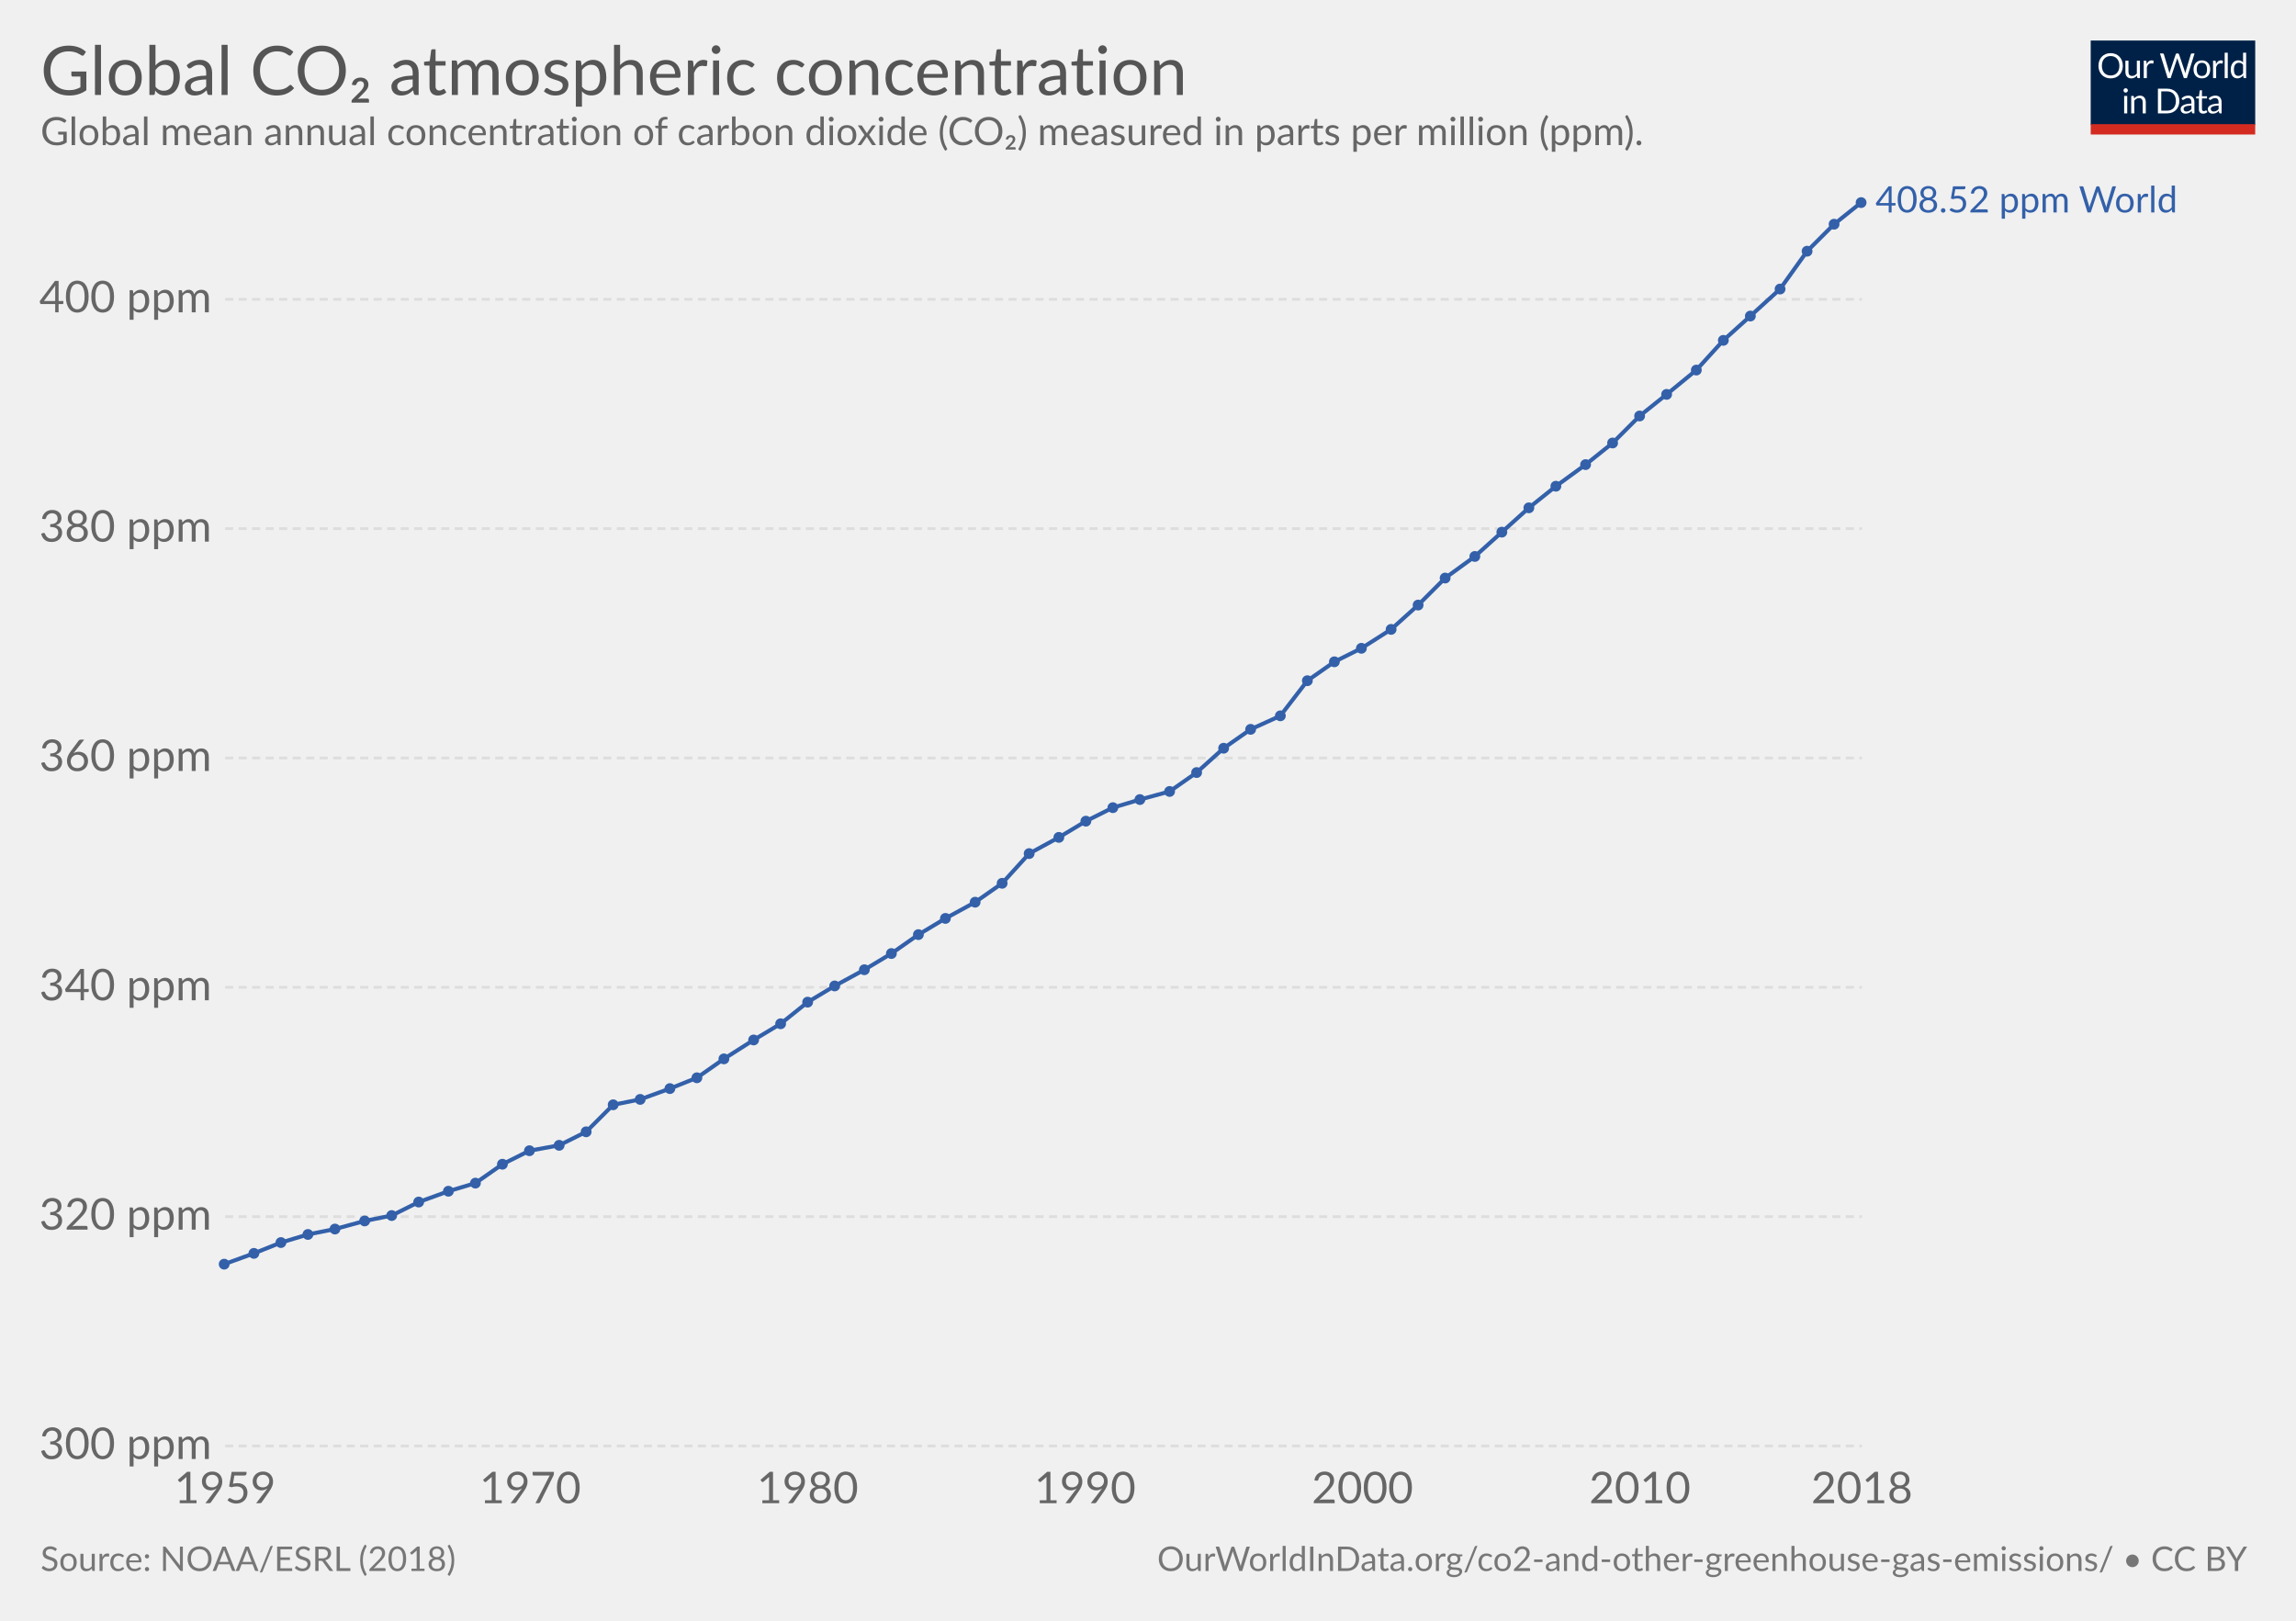
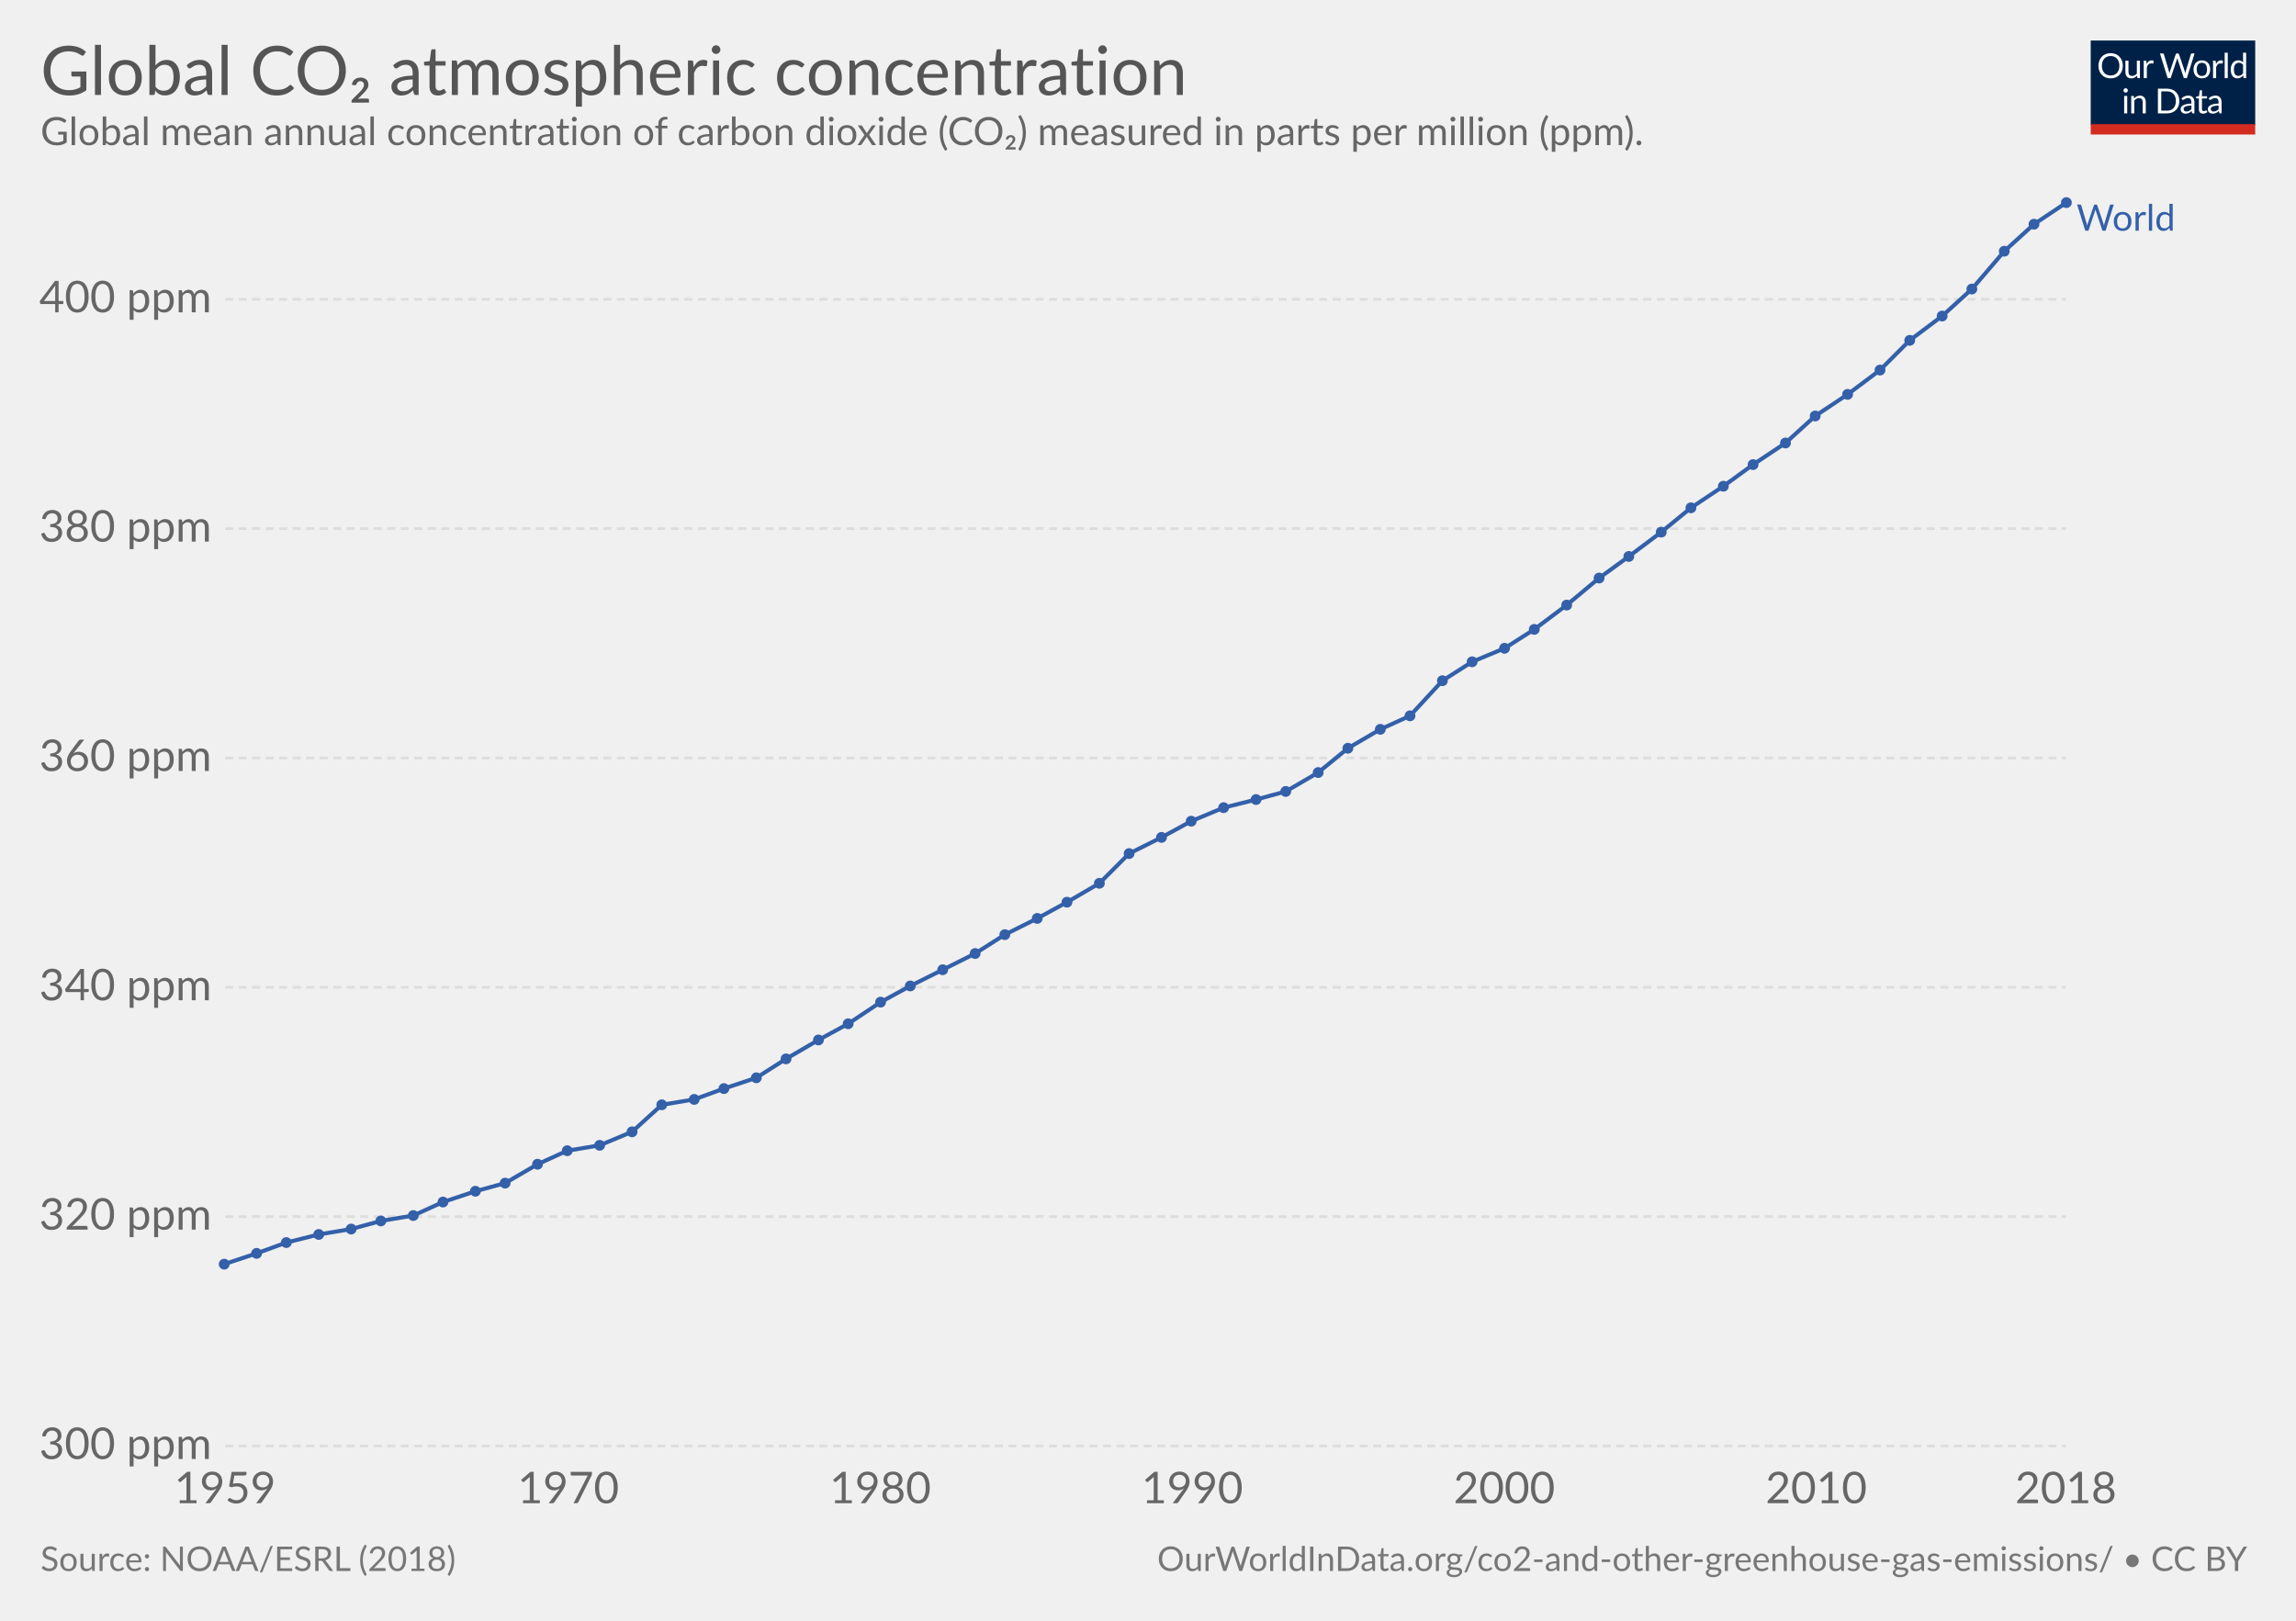
<svg xmlns="http://www.w3.org/2000/svg" version="1.1" style="font-family:Lato, 'Helvetica Neue', Helvetica, Arial, sans-serif;font-size:18px;background-color:white;text-rendering:optimizeLegibility;-webkit-font-smoothing:antialiased" width="850" height="600">
  <g class="HeaderView">
    <g transform="translate(774, 15) scale(0.29)">
      <svg width="210" height="120" viewBox="0 0 210 120" fill="none">
        <g clip-path="url(#clip0)">
          <path d="M0 0H210V107.89H0V0Z" fill="#002147" />
          <path d="M40.979 32.248C40.979 34.609 40.605 36.78 39.857 38.76C39.109 40.725 38.053 42.419 36.689 43.842C35.325 45.265 33.682 46.372 31.761 47.164C29.854 47.941 27.742 48.33 25.425 48.33C23.107 48.33 20.995 47.941 19.089 47.164C17.182 46.372 15.547 45.265 14.183 43.842C12.819 42.419 11.763 40.725 11.015 38.76C10.267 36.78 9.893 34.609 9.893 32.248C9.893 29.887 10.267 27.723 11.015 25.758C11.763 23.778 12.819 22.077 14.183 20.654C15.547 19.217 17.182 18.102 19.089 17.31C20.995 16.518 23.107 16.122 25.425 16.122C27.742 16.122 29.854 16.518 31.761 17.31C33.682 18.102 35.325 19.217 36.689 20.654C38.053 22.077 39.109 23.778 39.857 25.758C40.605 27.723 40.979 29.887 40.979 32.248ZM36.601 32.248C36.601 30.312 36.337 28.574 35.809 27.034C35.281 25.494 34.533 24.196 33.565 23.14C32.597 22.069 31.423 21.248 30.045 20.676C28.666 20.104 27.126 19.818 25.425 19.818C23.738 19.818 22.205 20.104 20.827 20.676C19.448 21.248 18.267 22.069 17.285 23.14C16.317 24.196 15.569 25.494 15.041 27.034C14.513 28.574 14.249 30.312 14.249 32.248C14.249 34.184 14.513 35.922 15.041 37.462C15.569 38.987 16.317 40.285 17.285 41.356C18.267 42.412 19.448 43.226 20.827 43.798C22.205 44.355 23.738 44.634 25.425 44.634C27.126 44.634 28.666 44.355 30.045 43.798C31.423 43.226 32.597 42.412 33.565 41.356C34.533 40.285 35.281 38.987 35.809 37.462C36.337 35.922 36.601 34.184 36.601 32.248ZM62.823 25.714V48H60.491C59.934 48 59.582 47.729 59.435 47.186L59.127 44.788C58.159 45.859 57.074 46.724 55.871 47.384C54.669 48.029 53.29 48.352 51.735 48.352C50.518 48.352 49.44 48.154 48.501 47.758C47.577 47.347 46.8 46.775 46.169 46.042C45.539 45.309 45.062 44.421 44.739 43.38C44.431 42.339 44.277 41.187 44.277 39.926V25.714H48.193V39.926C48.193 41.613 48.575 42.918 49.337 43.842C50.115 44.766 51.295 45.228 52.879 45.228C54.038 45.228 55.116 44.957 56.113 44.414C57.125 43.857 58.057 43.094 58.907 42.126V25.714H62.823ZM71.43 30.18C72.135 28.655 73 27.467 74.027 26.616C75.053 25.751 76.307 25.318 77.789 25.318C78.258 25.318 78.705 25.369 79.131 25.472C79.571 25.575 79.959 25.736 80.297 25.956L80.011 28.882C79.923 29.249 79.703 29.432 79.351 29.432C79.145 29.432 78.845 29.388 78.449 29.3C78.053 29.212 77.605 29.168 77.107 29.168C76.403 29.168 75.772 29.271 75.215 29.476C74.672 29.681 74.181 29.989 73.741 30.4C73.315 30.796 72.927 31.295 72.575 31.896C72.237 32.483 71.929 33.157 71.651 33.92V48H67.713V25.714H69.957C70.382 25.714 70.675 25.795 70.837 25.956C70.998 26.117 71.108 26.396 71.167 26.792L71.43 30.18ZM132.589 16.474L122.755 48H118.927L110.941 23.954C110.867 23.719 110.794 23.47 110.721 23.206C110.662 22.942 110.596 22.663 110.523 22.37C110.449 22.663 110.376 22.942 110.303 23.206C110.23 23.47 110.156 23.719 110.083 23.954L102.053 48H98.225L88.391 16.474H91.933C92.314 16.474 92.629 16.569 92.879 16.76C93.143 16.951 93.311 17.193 93.385 17.486L99.897 39.398C99.999 39.794 100.095 40.219 100.183 40.674C100.285 41.129 100.381 41.613 100.469 42.126C100.571 41.613 100.674 41.129 100.777 40.674C100.894 40.205 101.019 39.779 101.151 39.398L108.565 17.486C108.653 17.237 108.821 17.009 109.071 16.804C109.335 16.584 109.65 16.474 110.017 16.474H111.249C111.63 16.474 111.938 16.569 112.173 16.76C112.407 16.951 112.583 17.193 112.701 17.486L120.093 39.398C120.225 39.779 120.342 40.19 120.445 40.63C120.562 41.07 120.672 41.532 120.775 42.016C120.848 41.532 120.929 41.07 121.017 40.63C121.105 40.19 121.2 39.779 121.303 39.398L127.837 17.486C127.91 17.222 128.072 16.987 128.321 16.782C128.585 16.577 128.9 16.474 129.267 16.474H132.589ZM141.94 25.362C143.568 25.362 145.034 25.633 146.34 26.176C147.645 26.719 148.76 27.489 149.684 28.486C150.608 29.483 151.312 30.693 151.796 32.116C152.294 33.524 152.544 35.101 152.544 36.846C152.544 38.606 152.294 40.19 151.796 41.598C151.312 43.006 150.608 44.209 149.684 45.206C148.76 46.203 147.645 46.973 146.34 47.516C145.034 48.044 143.568 48.308 141.94 48.308C140.297 48.308 138.816 48.044 137.496 47.516C136.19 46.973 135.076 46.203 134.152 45.206C133.228 44.209 132.516 43.006 132.018 41.598C131.534 40.19 131.292 38.606 131.292 36.846C131.292 35.101 131.534 33.524 132.018 32.116C132.516 30.693 133.228 29.483 134.152 28.486C135.076 27.489 136.19 26.719 137.496 26.176C138.816 25.633 140.297 25.362 141.94 25.362ZM141.94 45.25C144.14 45.25 145.782 44.517 146.868 43.05C147.953 41.569 148.496 39.508 148.496 36.868C148.496 34.213 147.953 32.145 146.868 30.664C145.782 29.183 144.14 28.442 141.94 28.442C140.825 28.442 139.85 28.633 139.014 29.014C138.192 29.395 137.503 29.945 136.946 30.664C136.403 31.383 135.992 32.27 135.714 33.326C135.45 34.367 135.318 35.548 135.318 36.868C135.318 39.508 135.86 41.569 136.946 43.05C138.046 44.517 139.71 45.25 141.94 45.25ZM159.908 30.18C160.612 28.655 161.478 27.467 162.504 26.616C163.531 25.751 164.785 25.318 166.266 25.318C166.736 25.318 167.183 25.369 167.608 25.472C168.048 25.575 168.437 25.736 168.774 25.956L168.488 28.882C168.4 29.249 168.18 29.432 167.828 29.432C167.623 29.432 167.322 29.388 166.926 29.3C166.53 29.212 166.083 29.168 165.584 29.168C164.88 29.168 164.25 29.271 163.692 29.476C163.15 29.681 162.658 29.989 162.218 30.4C161.793 30.796 161.404 31.295 161.052 31.896C160.715 32.483 160.407 33.157 160.128 33.92V48H156.19V25.714H158.434C158.86 25.714 159.153 25.795 159.314 25.956C159.476 26.117 159.586 26.396 159.644 26.792L159.908 30.18ZM174.946 15.594V48H171.03V15.594H174.946ZM194.496 31.016C193.763 30.033 192.971 29.351 192.12 28.97C191.269 28.574 190.316 28.376 189.26 28.376C187.192 28.376 185.601 29.117 184.486 30.598C183.371 32.079 182.814 34.191 182.814 36.934C182.814 38.386 182.939 39.633 183.188 40.674C183.437 41.701 183.804 42.551 184.288 43.226C184.772 43.886 185.366 44.37 186.07 44.678C186.774 44.986 187.573 45.14 188.468 45.14C189.759 45.14 190.881 44.847 191.834 44.26C192.802 43.673 193.689 42.845 194.496 41.774V31.016ZM198.412 15.594V48H196.08C195.523 48 195.171 47.729 195.024 47.186L194.672 44.48C193.719 45.624 192.633 46.548 191.416 47.252C190.199 47.956 188.791 48.308 187.192 48.308C185.916 48.308 184.757 48.066 183.716 47.582C182.675 47.083 181.787 46.357 181.054 45.404C180.321 44.451 179.756 43.263 179.36 41.84C178.964 40.417 178.766 38.782 178.766 36.934C178.766 35.291 178.986 33.766 179.426 32.358C179.866 30.935 180.497 29.703 181.318 28.662C182.139 27.621 183.144 26.807 184.332 26.22C185.535 25.619 186.884 25.318 188.38 25.318C189.744 25.318 190.91 25.553 191.878 26.022C192.861 26.477 193.733 27.115 194.496 27.936V15.594H198.412ZM46.614 70.714V93H42.698V70.714H46.614ZM47.45 63.718C47.45 64.099 47.369 64.459 47.208 64.796C47.061 65.119 46.856 65.412 46.592 65.676C46.343 65.925 46.042 66.123 45.69 66.27C45.352 66.417 44.993 66.49 44.612 66.49C44.23 66.49 43.871 66.417 43.534 66.27C43.211 66.123 42.925 65.925 42.676 65.676C42.426 65.412 42.228 65.119 42.082 64.796C41.935 64.459 41.862 64.099 41.862 63.718C41.862 63.337 41.935 62.977 42.082 62.64C42.228 62.288 42.426 61.987 42.676 61.738C42.925 61.474 43.211 61.269 43.534 61.122C43.871 60.975 44.23 60.902 44.612 60.902C44.993 60.902 45.352 60.975 45.69 61.122C46.042 61.269 46.343 61.474 46.592 61.738C46.856 61.987 47.061 62.288 47.208 62.64C47.369 62.977 47.45 63.337 47.45 63.718ZM55.424 73.948C55.908 73.405 56.422 72.914 56.964 72.474C57.507 72.034 58.079 71.66 58.68 71.352C59.296 71.029 59.941 70.787 60.616 70.626C61.306 70.45 62.046 70.362 62.838 70.362C64.055 70.362 65.126 70.567 66.05 70.978C66.989 71.374 67.766 71.946 68.382 72.694C69.013 73.427 69.49 74.315 69.812 75.356C70.135 76.397 70.296 77.549 70.296 78.81V93H66.358V78.81C66.358 77.123 65.969 75.818 65.192 74.894C64.43 73.955 63.264 73.486 61.694 73.486C60.535 73.486 59.45 73.765 58.438 74.322C57.441 74.879 56.517 75.635 55.666 76.588V93H51.728V70.714H54.082C54.639 70.714 54.984 70.985 55.116 71.528L55.424 73.948ZM113.129 77.248C113.129 79.609 112.755 81.758 112.007 83.694C111.259 85.63 110.203 87.287 108.839 88.666C107.475 90.045 105.832 91.115 103.911 91.878C102.004 92.626 99.892 93 97.575 93H85.805V61.474H97.575C99.892 61.474 102.004 61.855 103.911 62.618C105.832 63.366 107.475 64.437 108.839 65.83C110.203 67.209 111.259 68.866 112.007 70.802C112.755 72.738 113.129 74.887 113.129 77.248ZM108.751 77.248C108.751 75.312 108.487 73.581 107.959 72.056C107.431 70.531 106.683 69.24 105.715 68.184C104.747 67.128 103.574 66.321 102.195 65.764C100.816 65.207 99.276 64.928 97.575 64.928H90.073V89.546H97.575C99.276 89.546 100.816 89.267 102.195 88.71C103.574 88.153 104.747 87.353 105.715 86.312C106.683 85.256 107.431 83.965 107.959 82.44C108.487 80.915 108.751 79.184 108.751 77.248ZM128.553 82.968C126.749 83.027 125.209 83.173 123.933 83.408C122.672 83.628 121.638 83.921 120.831 84.288C120.039 84.655 119.46 85.087 119.093 85.586C118.741 86.085 118.565 86.642 118.565 87.258C118.565 87.845 118.661 88.351 118.851 88.776C119.042 89.201 119.299 89.553 119.621 89.832C119.959 90.096 120.347 90.294 120.787 90.426C121.242 90.543 121.726 90.602 122.239 90.602C122.929 90.602 123.559 90.536 124.131 90.404C124.703 90.257 125.239 90.052 125.737 89.788C126.251 89.524 126.735 89.209 127.189 88.842C127.659 88.475 128.113 88.057 128.553 87.588V82.968ZM115.903 73.86C117.135 72.672 118.463 71.785 119.885 71.198C121.308 70.611 122.885 70.318 124.615 70.318C125.862 70.318 126.969 70.523 127.937 70.934C128.905 71.345 129.719 71.917 130.379 72.65C131.039 73.383 131.538 74.271 131.875 75.312C132.213 76.353 132.381 77.497 132.381 78.744V93H130.643C130.262 93 129.969 92.941 129.763 92.824C129.558 92.692 129.397 92.443 129.279 92.076L128.839 89.964C128.253 90.507 127.681 90.991 127.123 91.416C126.566 91.827 125.979 92.179 125.363 92.472C124.747 92.751 124.087 92.963 123.383 93.11C122.694 93.271 121.924 93.352 121.073 93.352C120.208 93.352 119.394 93.235 118.631 93C117.869 92.751 117.201 92.384 116.629 91.9C116.072 91.416 115.625 90.807 115.287 90.074C114.965 89.326 114.803 88.446 114.803 87.434C114.803 86.554 115.045 85.711 115.529 84.904C116.013 84.083 116.798 83.357 117.883 82.726C118.969 82.095 120.384 81.582 122.129 81.186C123.875 80.775 126.016 80.541 128.553 80.482V78.744C128.553 77.013 128.179 75.708 127.431 74.828C126.683 73.933 125.591 73.486 124.153 73.486C123.185 73.486 122.371 73.611 121.711 73.86C121.066 74.095 120.501 74.366 120.017 74.674C119.548 74.967 119.137 75.239 118.785 75.488C118.448 75.723 118.111 75.84 117.773 75.84C117.509 75.84 117.282 75.774 117.091 75.642C116.901 75.495 116.739 75.319 116.607 75.114L115.903 73.86ZM143.568 93.352C141.808 93.352 140.451 92.861 139.498 91.878C138.559 90.895 138.09 89.48 138.09 87.632V73.992H135.406C135.171 73.992 134.973 73.926 134.812 73.794C134.65 73.647 134.57 73.427 134.57 73.134V71.572L138.222 71.11L139.124 64.224C139.168 64.004 139.263 63.828 139.41 63.696C139.571 63.549 139.776 63.476 140.026 63.476H142.006V71.154H148.452V73.992H142.006V87.368C142.006 88.307 142.233 89.003 142.688 89.458C143.142 89.913 143.729 90.14 144.448 90.14C144.858 90.14 145.21 90.089 145.504 89.986C145.812 89.869 146.076 89.744 146.296 89.612C146.516 89.48 146.699 89.363 146.846 89.26C147.007 89.143 147.146 89.084 147.264 89.084C147.469 89.084 147.652 89.209 147.814 89.458L148.958 91.328C148.283 91.959 147.469 92.457 146.516 92.824C145.562 93.176 144.58 93.352 143.568 93.352ZM163.253 82.968C161.449 83.027 159.909 83.173 158.633 83.408C157.372 83.628 156.338 83.921 155.531 84.288C154.739 84.655 154.16 85.087 153.793 85.586C153.441 86.085 153.265 86.642 153.265 87.258C153.265 87.845 153.36 88.351 153.551 88.776C153.742 89.201 153.998 89.553 154.321 89.832C154.658 90.096 155.047 90.294 155.487 90.426C155.942 90.543 156.426 90.602 156.939 90.602C157.628 90.602 158.259 90.536 158.831 90.404C159.403 90.257 159.938 90.052 160.437 89.788C160.95 89.524 161.434 89.209 161.889 88.842C162.358 88.475 162.813 88.057 163.253 87.588V82.968ZM150.603 73.86C151.835 72.672 153.162 71.785 154.585 71.198C156.008 70.611 157.584 70.318 159.315 70.318C160.562 70.318 161.669 70.523 162.637 70.934C163.605 71.345 164.419 71.917 165.079 72.65C165.739 73.383 166.238 74.271 166.575 75.312C166.912 76.353 167.081 77.497 167.081 78.744V93H165.343C164.962 93 164.668 92.941 164.463 92.824C164.258 92.692 164.096 92.443 163.979 92.076L163.539 89.964C162.952 90.507 162.38 90.991 161.823 91.416C161.266 91.827 160.679 92.179 160.063 92.472C159.447 92.751 158.787 92.963 158.083 93.11C157.394 93.271 156.624 93.352 155.773 93.352C154.908 93.352 154.094 93.235 153.331 93C152.568 92.751 151.901 92.384 151.329 91.9C150.772 91.416 150.324 90.807 149.987 90.074C149.664 89.326 149.503 88.446 149.503 87.434C149.503 86.554 149.745 85.711 150.229 84.904C150.713 84.083 151.498 83.357 152.583 82.726C153.668 82.095 155.084 81.582 156.829 81.186C158.574 80.775 160.716 80.541 163.253 80.482V78.744C163.253 77.013 162.879 75.708 162.131 74.828C161.383 73.933 160.29 73.486 158.853 73.486C157.885 73.486 157.071 73.611 156.411 73.86C155.766 74.095 155.201 74.366 154.717 74.674C154.248 74.967 153.837 75.239 153.485 75.488C153.148 75.723 152.81 75.84 152.473 75.84C152.209 75.84 151.982 75.774 151.791 75.642C151.6 75.495 151.439 75.319 151.307 75.114L150.603 73.86Z" fill="white" />
          <rect y="106.789" width="210" height="13.211" fill="#D42B21" />
        </g>
        <defs>
          <clipPath id="clip0">
            <rect width="210" height="120" fill="white" />
          </clipPath>
        </defs>
      </svg>
    </g>
    <a href="https://ourworldindata.org/grapher/global-co-concentration-ppm" target="_blank">
      <text font-size="25.20" x="15.0" y="35.2" fill="#555">
        <tspan x="15" y="35.16">Global CO₂ atmospheric concentration</tspan>
      </text>
    </a>
    <text font-size="14.40" x="15.0" y="53.7" fill="#666">
      <tspan x="15" y="53.72">Global mean annual concentration of carbon dioxide (CO₂) measured in parts per million (ppm).</tspan>
    </text>
  </g>
  <g class="LineChart">
    <defs>
-       <clipPath id="boundsClip-1817">
+       <clipPath id="boundsClip-15">
        <rect x="73.342" y="0" width="830" height="963.8" />
      </clipPath>
    </defs>
    <g class="AxisBoxView">
      <g class="HorizontalAxis">
        <text x="83.3" y="556.5" fill="#666" text-anchor="middle" font-size="16.2">1959</text>
-         <text x="196.3" y="556.5" fill="#666" text-anchor="middle" font-size="16.2">1970</text>
-         <text x="299" y="556.5" fill="#666" text-anchor="middle" font-size="16.2">1980</text>
-         <text x="401.7" y="556.5" fill="#666" text-anchor="middle" font-size="16.2">1990</text>
-         <text x="504.4" y="556.5" fill="#666" text-anchor="middle" font-size="16.2">2000</text>
-         <text x="607.1" y="556.5" fill="#666" text-anchor="middle" font-size="16.2">2010</text>
-         <text x="689.3" y="556.5" fill="#666" text-anchor="middle" font-size="16.2">2018</text>
+         <text x="210.4" y="556.5" fill="#666" text-anchor="middle" font-size="16.2">1970</text>
+         <text x="325.9" y="556.5" fill="#666" text-anchor="middle" font-size="16.2">1980</text>
+         <text x="441.4" y="556.5" fill="#666" text-anchor="middle" font-size="16.2">1990</text>
+         <text x="556.9" y="556.5" fill="#666" text-anchor="middle" font-size="16.2">2000</text>
+         <text x="672.4" y="556.5" fill="#666" text-anchor="middle" font-size="16.2">2010</text>
+         <text x="764.8" y="556.5" fill="#666" text-anchor="middle" font-size="16.2">2018</text>
      </g>
      <g class="VerticalAxis">
        <text x="78.34" y="535.3" fill="#666" dominant-baseline="middle" text-anchor="end" font-size="16.2">300 ppm</text>
        <text x="78.34" y="450.4" fill="#666" dominant-baseline="middle" text-anchor="end" font-size="16.2">320 ppm</text>
        <text x="78.34" y="365.5" fill="#666" dominant-baseline="middle" text-anchor="end" font-size="16.2">340 ppm</text>
        <text x="78.34" y="280.6" fill="#666" dominant-baseline="middle" text-anchor="end" font-size="16.2">360 ppm</text>
        <text x="78.34" y="195.7" fill="#666" dominant-baseline="middle" text-anchor="end" font-size="16.2">380 ppm</text>
        <text x="78.34" y="110.8" fill="#666" dominant-baseline="middle" text-anchor="end" font-size="16.2">400 ppm</text>
      </g>
      <g class="AxisGridLines">
-         <line x1="83.34" y1="535.3" x2="689.30" y2="535.3" stroke="#ddd" stroke-dasharray="3,2" />
-         <line x1="83.34" y1="450.4" x2="689.30" y2="450.4" stroke="#ddd" stroke-dasharray="3,2" />
-         <line x1="83.34" y1="365.5" x2="689.30" y2="365.5" stroke="#ddd" stroke-dasharray="3,2" />
-         <line x1="83.34" y1="280.6" x2="689.30" y2="280.6" stroke="#ddd" stroke-dasharray="3,2" />
-         <line x1="83.34" y1="195.7" x2="689.30" y2="195.7" stroke="#ddd" stroke-dasharray="3,2" />
-         <line x1="83.34" y1="110.8" x2="689.30" y2="110.8" stroke="#ddd" stroke-dasharray="3,2" />
+         <line x1="83.34" y1="535.3" x2="764.76" y2="535.3" stroke="#ddd" stroke-dasharray="3,2" />
+         <line x1="83.34" y1="450.4" x2="764.76" y2="450.4" stroke="#ddd" stroke-dasharray="3,2" />
+         <line x1="83.34" y1="365.5" x2="764.76" y2="365.5" stroke="#ddd" stroke-dasharray="3,2" />
+         <line x1="83.34" y1="280.6" x2="764.76" y2="280.6" stroke="#ddd" stroke-dasharray="3,2" />
+         <line x1="83.34" y1="195.7" x2="764.76" y2="195.7" stroke="#ddd" stroke-dasharray="3,2" />
+         <line x1="83.34" y1="110.8" x2="764.76" y2="110.8" stroke="#ddd" stroke-dasharray="3,2" />
      </g>
    </g>
-     <g clip-path="url(#boundsClip-1817)">
-       <g class="HeightedLegend">
+     <g clip-path="url(#boundsClip-15)">
+       <g class="HeightedLegend" style="cursor:default">
        <g class="legendMark">
-           <rect x="689.3" y="67.85" width="145.7" height="13.5" fill="#fff" opacity="0" />
-           <text font-size="13.50" x="694.3" y="78.6" fill="#3360a9">
-             <tspan x="694.3" y="78.65">408.52 ppm World</tspan>
+           <rect x="764.765" y="74.6" width="70.235" height="13.5" fill="#fff" opacity="0" />
+           <text font-size="13.50" x="768.8" y="85.4" fill="#3360a9">
+             <tspan x="768.765" y="85.4">World</tspan>
          </text>
        </g>
      </g>
      <g class="Lines">
-         <rect x="83" y="75" width="606" height="461" fill="rgba(255,255,255,0)" opacity="0" />
+         <rect x="83" y="75" width="681" height="461" fill="rgba(255,255,255,0)" opacity="0" />
        <g class="key-World_0">
-           <path stroke="#3360a9" stroke-linecap="round" d="M83 468L94 464L104 460L114 457L124 455L135 452L145 450L155 445L166 441L176 438L186 431L196 426L207 424L217 419L227 409L237 407L248 403L258 399L268 392L279 385L289 379L299 371L309 365L320 359L330 353L340 346L350 340L361 334L371 327L381 316L392 310L402 304L412 299L422 296L433 293L443 286L453 277L463 270L474 265L484 252L494 245L504 240L515 233L525 224L535 214L546 206L556 197L566 188L576 180L587 172L597 164L607 154L617 146L628 137L638 126L648 117L659 107L669 93L679 83L689 75" fill="none" stroke-width="1.5" />
+           <path stroke="#3360a9" stroke-linecap="round" d="M83 468L95 464L106 460L118 457L130 455L141 452L153 450L164 445L176 441L187 438L199 431L210 426L222 424L234 419L245 409L257 407L268 403L280 399L291 392L303 385L314 379L326 371L337 365L349 359L361 353L372 346L384 340L395 334L407 327L418 316L430 310L441 304L453 299L465 296L476 293L488 286L499 277L511 270L522 265L534 252L545 245L557 240L568 233L580 224L592 214L603 206L615 197L626 188L638 180L649 172L661 164L672 154L684 146L696 137L707 126L719 117L730 107L742 93L753 83L765 75" fill="none" stroke-width="1.5" />
          <g fill="#3360a9">
            <circle cx="83" cy="468" r="2" />
-             <circle cx="94" cy="464" r="2" />
-             <circle cx="104" cy="460" r="2" />
-             <circle cx="114" cy="457" r="2" />
-             <circle cx="124" cy="455" r="2" />
-             <circle cx="135" cy="452" r="2" />
-             <circle cx="145" cy="450" r="2" />
-             <circle cx="155" cy="445" r="2" />
-             <circle cx="166" cy="441" r="2" />
-             <circle cx="176" cy="438" r="2" />
-             <circle cx="186" cy="431" r="2" />
-             <circle cx="196" cy="426" r="2" />
-             <circle cx="207" cy="424" r="2" />
-             <circle cx="217" cy="419" r="2" />
-             <circle cx="227" cy="409" r="2" />
-             <circle cx="237" cy="407" r="2" />
-             <circle cx="248" cy="403" r="2" />
-             <circle cx="258" cy="399" r="2" />
-             <circle cx="268" cy="392" r="2" />
-             <circle cx="279" cy="385" r="2" />
-             <circle cx="289" cy="379" r="2" />
-             <circle cx="299" cy="371" r="2" />
-             <circle cx="309" cy="365" r="2" />
-             <circle cx="320" cy="359" r="2" />
-             <circle cx="330" cy="353" r="2" />
-             <circle cx="340" cy="346" r="2" />
-             <circle cx="350" cy="340" r="2" />
-             <circle cx="361" cy="334" r="2" />
-             <circle cx="371" cy="327" r="2" />
-             <circle cx="381" cy="316" r="2" />
-             <circle cx="392" cy="310" r="2" />
-             <circle cx="402" cy="304" r="2" />
-             <circle cx="412" cy="299" r="2" />
-             <circle cx="422" cy="296" r="2" />
-             <circle cx="433" cy="293" r="2" />
-             <circle cx="443" cy="286" r="2" />
-             <circle cx="453" cy="277" r="2" />
-             <circle cx="463" cy="270" r="2" />
-             <circle cx="474" cy="265" r="2" />
-             <circle cx="484" cy="252" r="2" />
-             <circle cx="494" cy="245" r="2" />
-             <circle cx="504" cy="240" r="2" />
-             <circle cx="515" cy="233" r="2" />
-             <circle cx="525" cy="224" r="2" />
-             <circle cx="535" cy="214" r="2" />
-             <circle cx="546" cy="206" r="2" />
-             <circle cx="556" cy="197" r="2" />
-             <circle cx="566" cy="188" r="2" />
-             <circle cx="576" cy="180" r="2" />
-             <circle cx="587" cy="172" r="2" />
-             <circle cx="597" cy="164" r="2" />
-             <circle cx="607" cy="154" r="2" />
-             <circle cx="617" cy="146" r="2" />
-             <circle cx="628" cy="137" r="2" />
-             <circle cx="638" cy="126" r="2" />
-             <circle cx="648" cy="117" r="2" />
-             <circle cx="659" cy="107" r="2" />
-             <circle cx="669" cy="93" r="2" />
-             <circle cx="679" cy="83" r="2" />
-             <circle cx="689" cy="75" r="2" />
+             <circle cx="95" cy="464" r="2" />
+             <circle cx="106" cy="460" r="2" />
+             <circle cx="118" cy="457" r="2" />
+             <circle cx="130" cy="455" r="2" />
+             <circle cx="141" cy="452" r="2" />
+             <circle cx="153" cy="450" r="2" />
+             <circle cx="164" cy="445" r="2" />
+             <circle cx="176" cy="441" r="2" />
+             <circle cx="187" cy="438" r="2" />
+             <circle cx="199" cy="431" r="2" />
+             <circle cx="210" cy="426" r="2" />
+             <circle cx="222" cy="424" r="2" />
+             <circle cx="234" cy="419" r="2" />
+             <circle cx="245" cy="409" r="2" />
+             <circle cx="257" cy="407" r="2" />
+             <circle cx="268" cy="403" r="2" />
+             <circle cx="280" cy="399" r="2" />
+             <circle cx="291" cy="392" r="2" />
+             <circle cx="303" cy="385" r="2" />
+             <circle cx="314" cy="379" r="2" />
+             <circle cx="326" cy="371" r="2" />
+             <circle cx="337" cy="365" r="2" />
+             <circle cx="349" cy="359" r="2" />
+             <circle cx="361" cy="353" r="2" />
+             <circle cx="372" cy="346" r="2" />
+             <circle cx="384" cy="340" r="2" />
+             <circle cx="395" cy="334" r="2" />
+             <circle cx="407" cy="327" r="2" />
+             <circle cx="418" cy="316" r="2" />
+             <circle cx="430" cy="310" r="2" />
+             <circle cx="441" cy="304" r="2" />
+             <circle cx="453" cy="299" r="2" />
+             <circle cx="465" cy="296" r="2" />
+             <circle cx="476" cy="293" r="2" />
+             <circle cx="488" cy="286" r="2" />
+             <circle cx="499" cy="277" r="2" />
+             <circle cx="511" cy="270" r="2" />
+             <circle cx="522" cy="265" r="2" />
+             <circle cx="534" cy="252" r="2" />
+             <circle cx="545" cy="245" r="2" />
+             <circle cx="557" cy="240" r="2" />
+             <circle cx="568" cy="233" r="2" />
+             <circle cx="580" cy="224" r="2" />
+             <circle cx="592" cy="214" r="2" />
+             <circle cx="603" cy="206" r="2" />
+             <circle cx="615" cy="197" r="2" />
+             <circle cx="626" cy="188" r="2" />
+             <circle cx="638" cy="180" r="2" />
+             <circle cx="649" cy="172" r="2" />
+             <circle cx="661" cy="164" r="2" />
+             <circle cx="672" cy="154" r="2" />
+             <circle cx="684" cy="146" r="2" />
+             <circle cx="696" cy="137" r="2" />
+             <circle cx="707" cy="126" r="2" />
+             <circle cx="719" cy="117" r="2" />
+             <circle cx="730" cy="107" r="2" />
+             <circle cx="742" cy="93" r="2" />
+             <circle cx="753" cy="83" r="2" />
+             <circle cx="765" cy="75" r="2" />
          </g>
        </g>
      </g>
    </g>
  </g>
  <g class="SourcesFooter" style="fill:#777">
    <g class="clickable" style="fill:#777">
      <text font-size="12.60" x="15.0" y="581.6">
        <tspan x="15" y="581.58">Source: NOAA/ESRL (2018)</tspan>
      </text>
    </g>
    <text font-size="12.60" x="428.4" y="581.6">
      <tspan x="428.398" y="581.58">
        <a target="_blank" style="fill: #777;" href="https://ourworldindata.org/co2-and-other-greenhouse-gas-emissions/">OurWorldInData.org/co2-and-other-greenhouse-gas-emissions/</a> • <a style="fill: #777;" class="cclogo" href="http://creativecommons.org/licenses/by/4.0/deed.en_US" target="_blank">CC BY</a>
      </tspan>
    </text>
  </g>
</svg>
